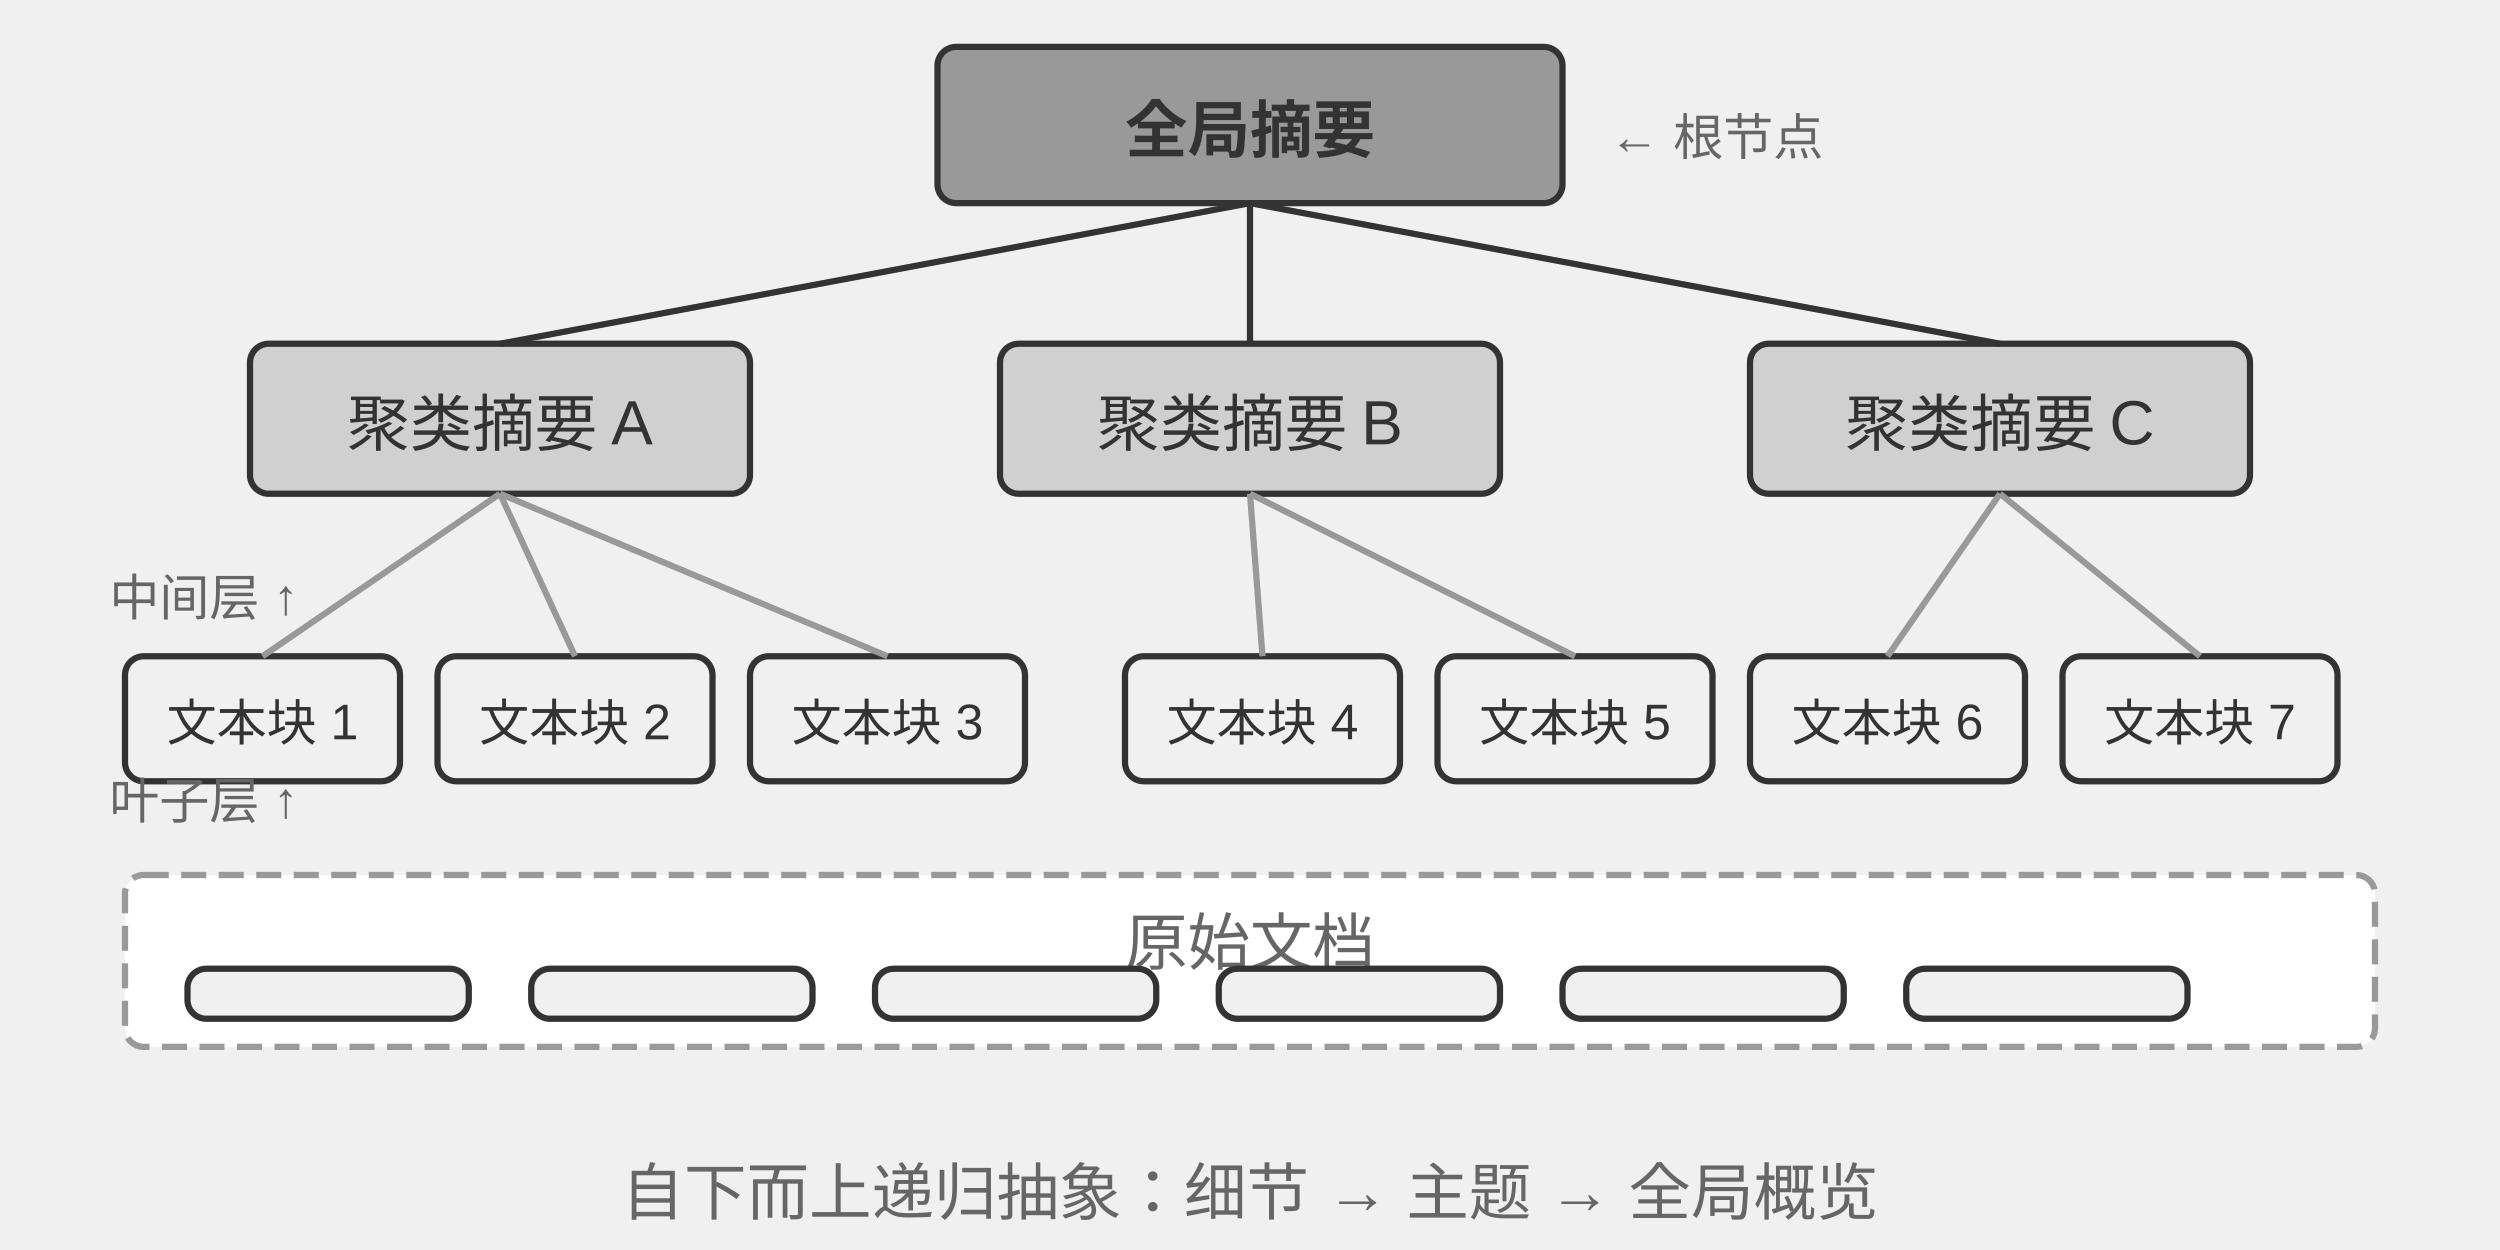
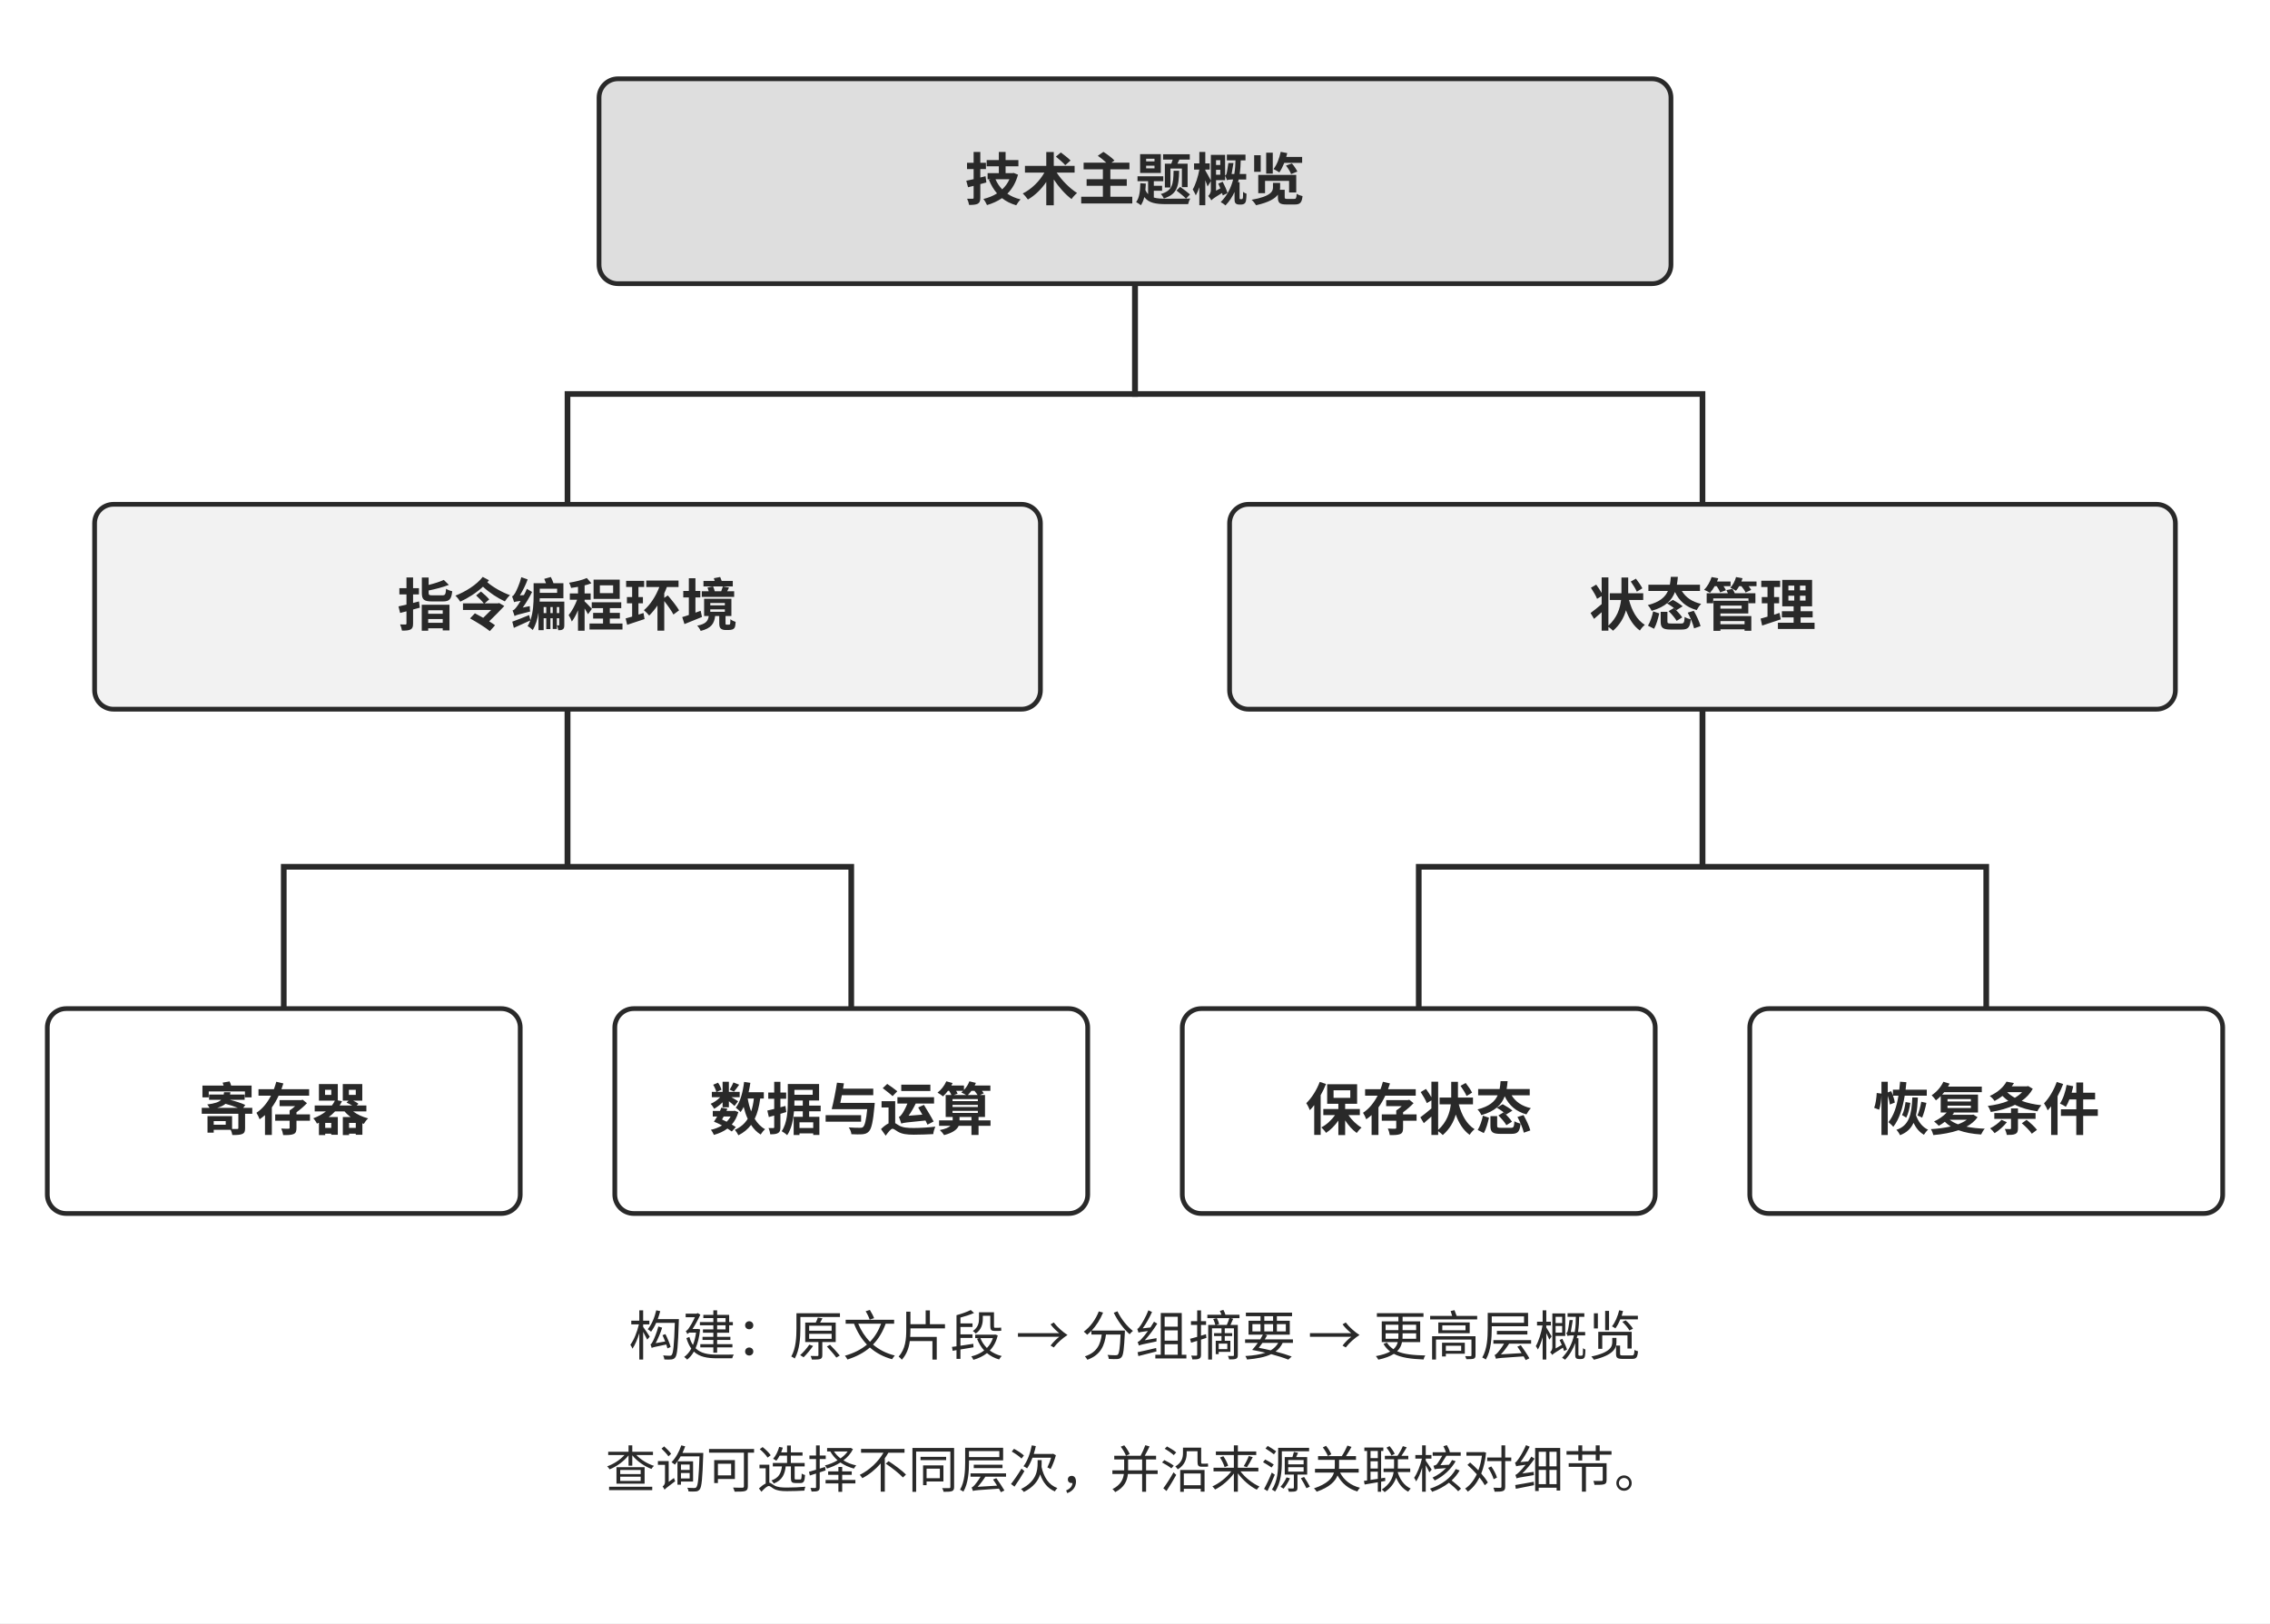
- <svg xmlns="http://www.w3.org/2000/svg" viewBox="0 40 800 400" width="800" height="400" style="background:#ffffff">
+ <svg xmlns="http://www.w3.org/2000/svg" width="150mm" height="107.29mm" viewBox="0 0 720 515" role="img" aria-labelledby="title desc">
  <defs>
-     <marker id="ah" markerWidth="12" markerHeight="8" refX="12" refY="4" orient="auto">
-       <polygon points="0 0, 12 4, 0 8" fill="#333333" />
-     </marker>
-     <marker id="ah-light" markerWidth="12" markerHeight="8" refX="12" refY="4" orient="auto">
-       <polygon points="0 0, 12 4, 0 8" fill="#999999" />
+     <marker id="arrow" viewBox="0 0 10 10" refX="9" refY="5" markerWidth="7" markerHeight="7" orient="auto-start-reverse">
+       <path d="M0 0 L10 5 L0 10 Z" fill="#292929" />
    </marker>
  </defs>
-   <rect x="300" y="55" width="200" height="50" rx="6" fill="#999999" stroke="#333333" stroke-width="2" />
-   <text x="400.0" y="80.0" font-family="Arial, 'Helvetica Neue', Helvetica, 'PingFang SC', 'Microsoft YaHei', sans-serif" font-size="20" fill="#333333" text-anchor="middle" dominant-baseline="central" font-weight="bold">全局摘要</text>
-   <text x="515" y="80" font-family="Arial, 'Helvetica Neue', Helvetica, 'PingFang SC', 'Microsoft YaHei', sans-serif" font-size="16" fill="#666666" text-anchor="start" dominant-baseline="central" font-weight="normal">← 根节点</text>
-   <rect x="80" y="150" width="160" height="48" rx="6" fill="#d0d0d0" stroke="#333333" stroke-width="2" />
-   <text x="160.0" y="174.0" font-family="Arial, 'Helvetica Neue', Helvetica, 'PingFang SC', 'Microsoft YaHei', sans-serif" font-size="20" fill="#333333" text-anchor="middle" dominant-baseline="central" font-weight="normal">聚类摘要 A</text>
-   <rect x="320" y="150" width="160" height="48" rx="6" fill="#d0d0d0" stroke="#333333" stroke-width="2" />
-   <text x="400.0" y="174.0" font-family="Arial, 'Helvetica Neue', Helvetica, 'PingFang SC', 'Microsoft YaHei', sans-serif" font-size="20" fill="#333333" text-anchor="middle" dominant-baseline="central" font-weight="normal">聚类摘要 B</text>
-   <rect x="560" y="150" width="160" height="48" rx="6" fill="#d0d0d0" stroke="#333333" stroke-width="2" />
-   <text x="640.0" y="174.0" font-family="Arial, 'Helvetica Neue', Helvetica, 'PingFang SC', 'Microsoft YaHei', sans-serif" font-size="20" fill="#333333" text-anchor="middle" dominant-baseline="central" font-weight="normal">聚类摘要 C</text>
-   <line x1="400" y1="105" x2="160" y2="150" stroke="#333333" stroke-width="2" />
-   <line x1="400" y1="105" x2="400" y2="150" stroke="#333333" stroke-width="2" />
-   <line x1="400" y1="105" x2="640" y2="150" stroke="#333333" stroke-width="2" />
-   <text x="35" y="230" font-family="Arial, 'Helvetica Neue', Helvetica, 'PingFang SC', 'Microsoft YaHei', sans-serif" font-size="16" fill="#666666" text-anchor="start" dominant-baseline="central" font-weight="normal">中间层 ↑</text>
-   <rect x="40" y="250" width="88" height="40" rx="6" fill="#f0f0f0" stroke="#333333" stroke-width="2" />
-   <text x="84.0" y="270.0" font-family="Arial, 'Helvetica Neue', Helvetica, 'PingFang SC', 'Microsoft YaHei', sans-serif" font-size="16" fill="#333333" text-anchor="middle" dominant-baseline="central" font-weight="normal">文本块 1</text>
-   <line x1="84.0" y1="250" x2="160" y2="198" stroke="#999999" stroke-width="2" />
-   <rect x="140" y="250" width="88" height="40" rx="6" fill="#f0f0f0" stroke="#333333" stroke-width="2" />
-   <text x="184.0" y="270.0" font-family="Arial, 'Helvetica Neue', Helvetica, 'PingFang SC', 'Microsoft YaHei', sans-serif" font-size="16" fill="#333333" text-anchor="middle" dominant-baseline="central" font-weight="normal">文本块 2</text>
-   <line x1="184.0" y1="250" x2="160" y2="198" stroke="#999999" stroke-width="2" />
-   <rect x="240" y="250" width="88" height="40" rx="6" fill="#f0f0f0" stroke="#333333" stroke-width="2" />
-   <text x="284.0" y="270.0" font-family="Arial, 'Helvetica Neue', Helvetica, 'PingFang SC', 'Microsoft YaHei', sans-serif" font-size="16" fill="#333333" text-anchor="middle" dominant-baseline="central" font-weight="normal">文本块 3</text>
-   <line x1="284.0" y1="250" x2="160" y2="198" stroke="#999999" stroke-width="2" />
-   <rect x="360" y="250" width="88" height="40" rx="6" fill="#f0f0f0" stroke="#333333" stroke-width="2" />
-   <text x="404.0" y="270.0" font-family="Arial, 'Helvetica Neue', Helvetica, 'PingFang SC', 'Microsoft YaHei', sans-serif" font-size="16" fill="#333333" text-anchor="middle" dominant-baseline="central" font-weight="normal">文本块 4</text>
-   <line x1="404.0" y1="250" x2="400" y2="198" stroke="#999999" stroke-width="2" />
-   <rect x="460" y="250" width="88" height="40" rx="6" fill="#f0f0f0" stroke="#333333" stroke-width="2" />
-   <text x="504.0" y="270.0" font-family="Arial, 'Helvetica Neue', Helvetica, 'PingFang SC', 'Microsoft YaHei', sans-serif" font-size="16" fill="#333333" text-anchor="middle" dominant-baseline="central" font-weight="normal">文本块 5</text>
-   <line x1="504.0" y1="250" x2="400" y2="198" stroke="#999999" stroke-width="2" />
-   <rect x="560" y="250" width="88" height="40" rx="6" fill="#f0f0f0" stroke="#333333" stroke-width="2" />
-   <text x="604.0" y="270.0" font-family="Arial, 'Helvetica Neue', Helvetica, 'PingFang SC', 'Microsoft YaHei', sans-serif" font-size="16" fill="#333333" text-anchor="middle" dominant-baseline="central" font-weight="normal">文本块 6</text>
-   <line x1="604.0" y1="250" x2="640" y2="198" stroke="#999999" stroke-width="2" />
-   <rect x="660" y="250" width="88" height="40" rx="6" fill="#f0f0f0" stroke="#333333" stroke-width="2" />
-   <text x="704.0" y="270.0" font-family="Arial, 'Helvetica Neue', Helvetica, 'PingFang SC', 'Microsoft YaHei', sans-serif" font-size="16" fill="#333333" text-anchor="middle" dominant-baseline="central" font-weight="normal">文本块 7</text>
-   <line x1="704.0" y1="250" x2="640" y2="198" stroke="#999999" stroke-width="2" />
-   <text x="35" y="295" font-family="Arial, 'Helvetica Neue', Helvetica, 'PingFang SC', 'Microsoft YaHei', sans-serif" font-size="16" fill="#666666" text-anchor="start" dominant-baseline="central" font-weight="normal">叶子层 ↑</text>
-   <rect x="40" y="320" width="720" height="55" rx="6" fill="#ffffff" stroke="#999999" stroke-width="2" stroke-dasharray="8,4" />
-   <text x="400" y="340" font-family="Arial, 'Helvetica Neue', Helvetica, 'PingFang SC', 'Microsoft YaHei', sans-serif" font-size="20" fill="#666666" text-anchor="middle" dominant-baseline="central" font-weight="normal">原始文档</text>
-   <rect x="60" y="350" width="90" height="16" rx="6" fill="#f0f0f0" stroke="#333333" stroke-width="2" />
-   <rect x="170" y="350" width="90" height="16" rx="6" fill="#f0f0f0" stroke="#333333" stroke-width="2" />
-   <rect x="280" y="350" width="90" height="16" rx="6" fill="#f0f0f0" stroke="#333333" stroke-width="2" />
-   <rect x="390" y="350" width="90" height="16" rx="6" fill="#f0f0f0" stroke="#333333" stroke-width="2" />
-   <rect x="500" y="350" width="90" height="16" rx="6" fill="#f0f0f0" stroke="#333333" stroke-width="2" />
-   <rect x="610" y="350" width="90" height="16" rx="6" fill="#f0f0f0" stroke="#333333" stroke-width="2" />
-   <text x="400.0" y="420" font-family="Arial, 'Helvetica Neue', Helvetica, 'PingFang SC', 'Microsoft YaHei', sans-serif" font-size="20" fill="#666666" text-anchor="middle" dominant-baseline="central" font-weight="normal">自下而上递归抽象：细节 → 主题 → 全局概览</text>
+   <rect width="720" height="515" fill="#ffffff" />
+   <rect x="190" y="25" width="340" height="65" rx="6" fill="#dedede" stroke="#292929" stroke-width="1.5" />
+   <text x="360.0" y="63.5" font-family="Noto Sans CJK SC,Source Han Sans CN,Microsoft YaHei,sans-serif" font-size="18" font-weight="700" text-anchor="middle" fill="#292929">技术主题概览</text>
+   <path d="M 360 90 L 360 125 L 180 125 L 180 160" fill="none" stroke="#292929" stroke-width="1.8" />
+   <rect x="30" y="160" width="300" height="65" rx="6" fill="#f2f2f2" stroke="#292929" stroke-width="1.5" />
+   <text x="180.0" y="198.5" font-family="Noto Sans CJK SC,Source Han Sans CN,Microsoft YaHei,sans-serif" font-size="18" font-weight="700" text-anchor="middle" fill="#292929">指令编程环境</text>
+   <path d="M 360 90 L 360 125 L 540 125 L 540 160" fill="none" stroke="#292929" stroke-width="1.8" />
+   <rect x="390" y="160" width="300" height="65" rx="6" fill="#f2f2f2" stroke="#292929" stroke-width="1.5" />
+   <text x="540.0" y="198.5" font-family="Noto Sans CJK SC,Source Han Sans CN,Microsoft YaHei,sans-serif" font-size="18" font-weight="700" text-anchor="middle" fill="#292929">状态管理</text>
+   <path d="M 180 225 L 180 275 L 90 275 L 90 320" fill="none" stroke="#292929" stroke-width="1.8" />
+   <rect x="15" y="320" width="150" height="65" rx="6" fill="#ffffff" stroke="#292929" stroke-width="1.5" />
+   <text x="90.0" y="358.5" font-family="Noto Sans CJK SC,Source Han Sans CN,Microsoft YaHei,sans-serif" font-size="18" font-weight="700" text-anchor="middle" fill="#292929">寄存器</text>
+   <path d="M 180 225 L 180 275 L 270 275 L 270 320" fill="none" stroke="#292929" stroke-width="1.8" />
+   <rect x="195" y="320" width="150" height="65" rx="6" fill="#ffffff" stroke="#292929" stroke-width="1.5" />
+   <text x="270.0" y="358.5" font-family="Noto Sans CJK SC,Source Han Sans CN,Microsoft YaHei,sans-serif" font-size="18" font-weight="700" text-anchor="middle" fill="#292929">数据与运算</text>
+   <path d="M 540 225 L 540 275 L 450 275 L 450 320" fill="none" stroke="#292929" stroke-width="1.8" />
+   <rect x="375" y="320" width="150" height="65" rx="6" fill="#ffffff" stroke="#292929" stroke-width="1.5" />
+   <text x="450.0" y="358.5" font-family="Noto Sans CJK SC,Source Han Sans CN,Microsoft YaHei,sans-serif" font-size="18" font-weight="700" text-anchor="middle" fill="#292929">保存状态</text>
+   <path d="M 540 225 L 540 275 L 630 275 L 630 320" fill="none" stroke="#292929" stroke-width="1.8" />
+   <rect x="555" y="320" width="150" height="65" rx="6" fill="#ffffff" stroke="#292929" stroke-width="1.5" />
+   <text x="630.0" y="358.5" font-family="Noto Sans CJK SC,Source Han Sans CN,Microsoft YaHei,sans-serif" font-size="18" font-weight="700" text-anchor="middle" fill="#292929">恢复条件</text>
+   <text x="360" y="430" font-family="Noto Sans CJK SC,Source Han Sans CN,Microsoft YaHei,sans-serif" font-size="17" font-weight="400" text-anchor="middle" fill="#292929">构建：原文片段 → 分组摘要 → 更高层概览</text>
+   <text x="360" y="472" font-family="Noto Sans CJK SC,Source Han Sans CN,Microsoft YaHei,sans-serif" font-size="16" font-weight="400" text-anchor="middle" fill="#292929">查询可选择不同层次，并沿来源关联核对细节。</text>
</svg>
